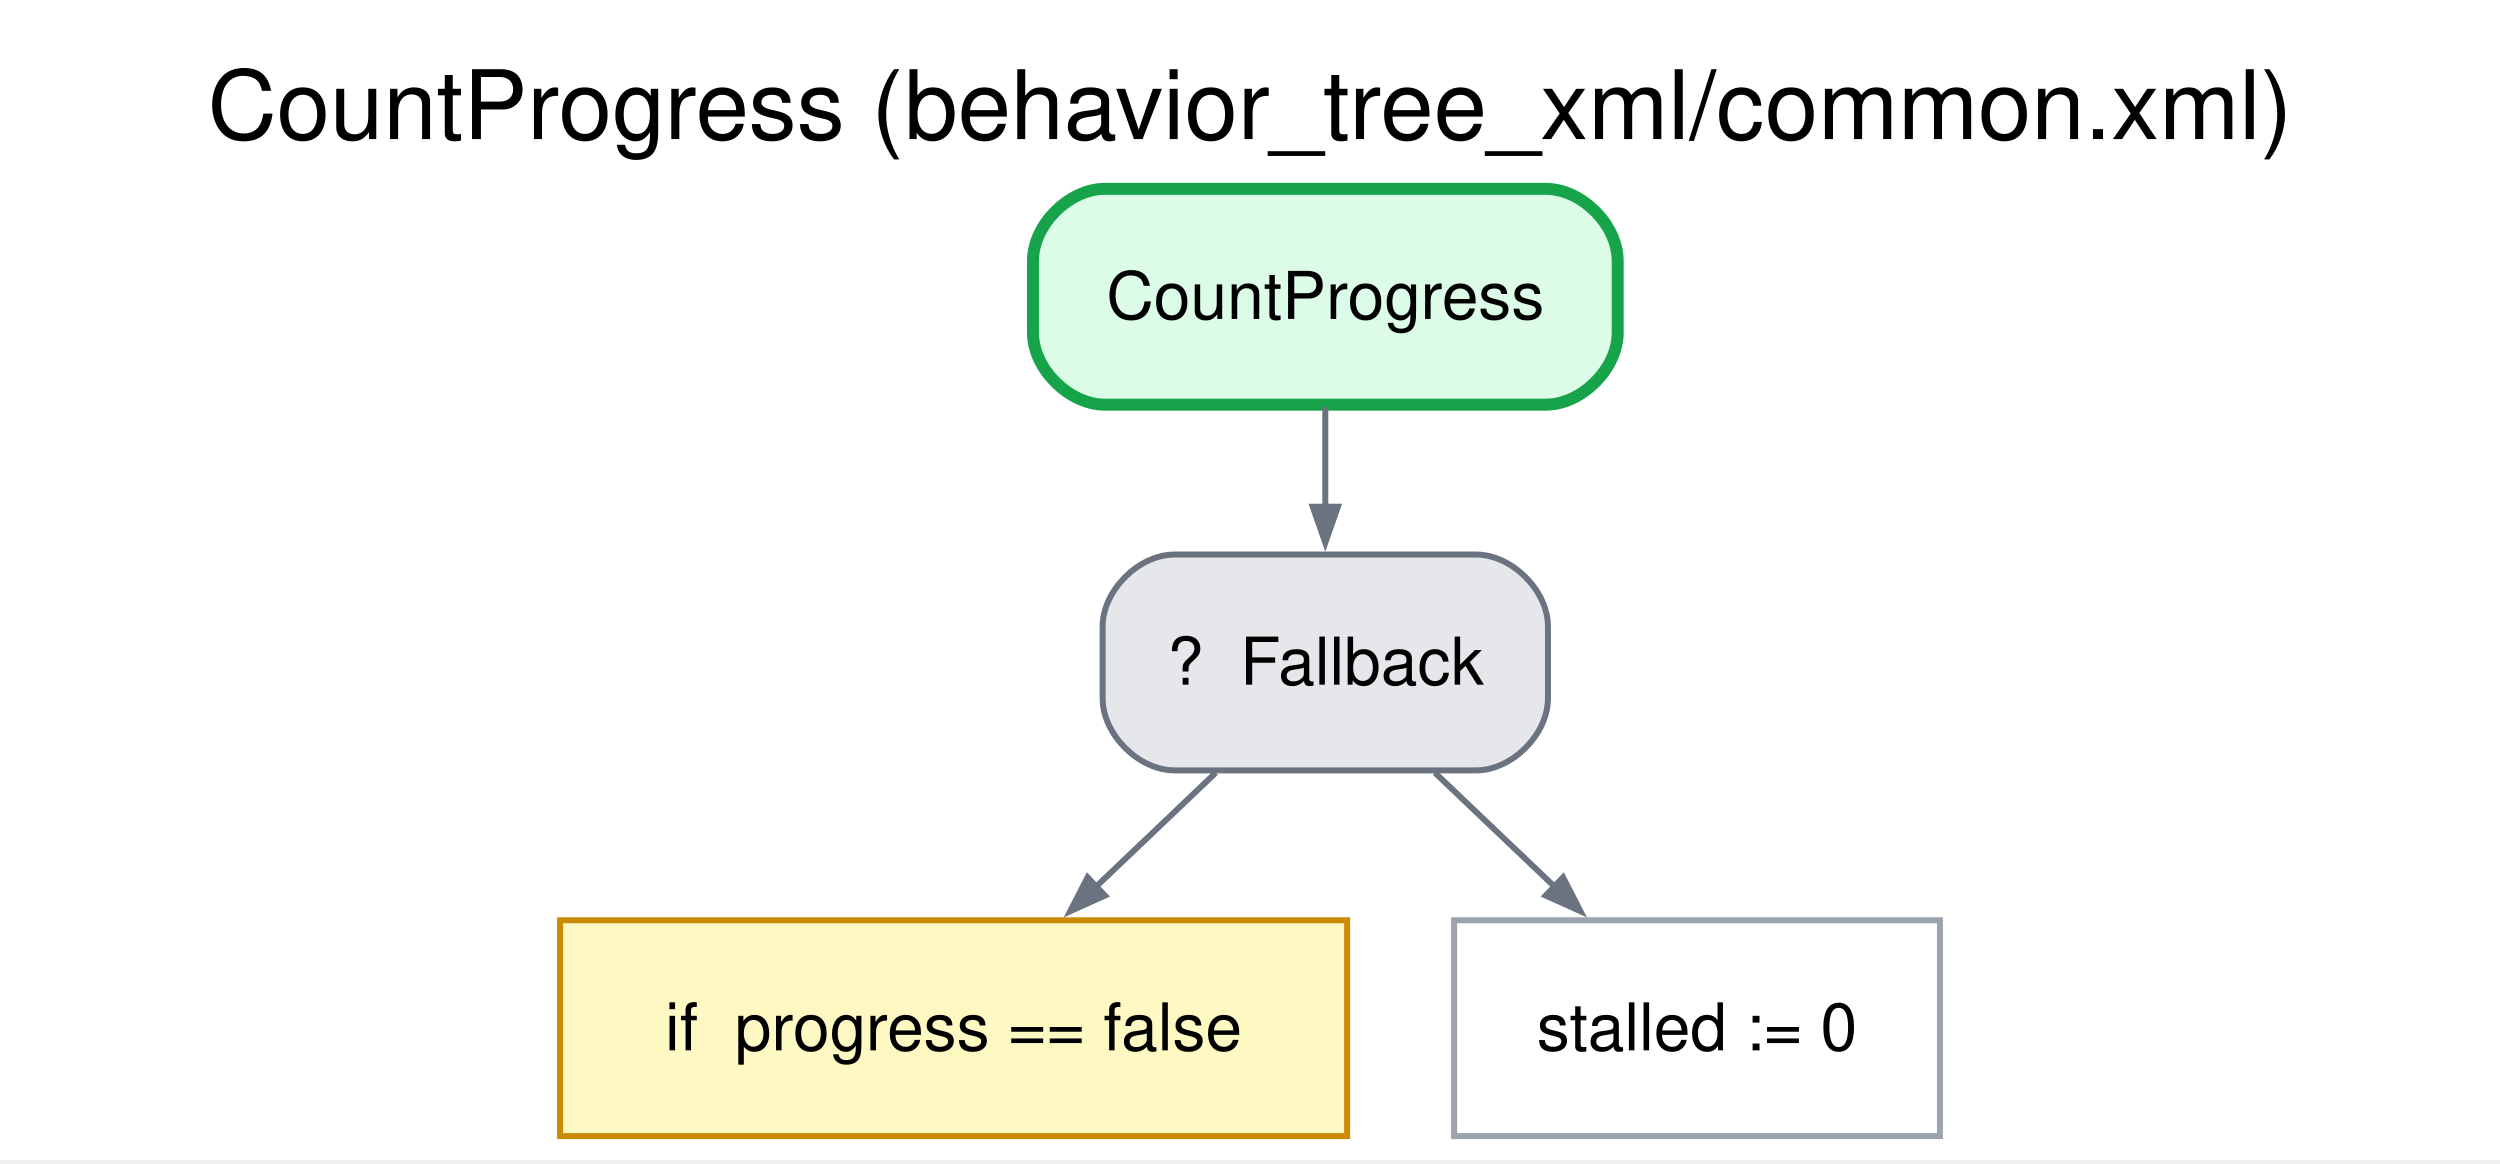
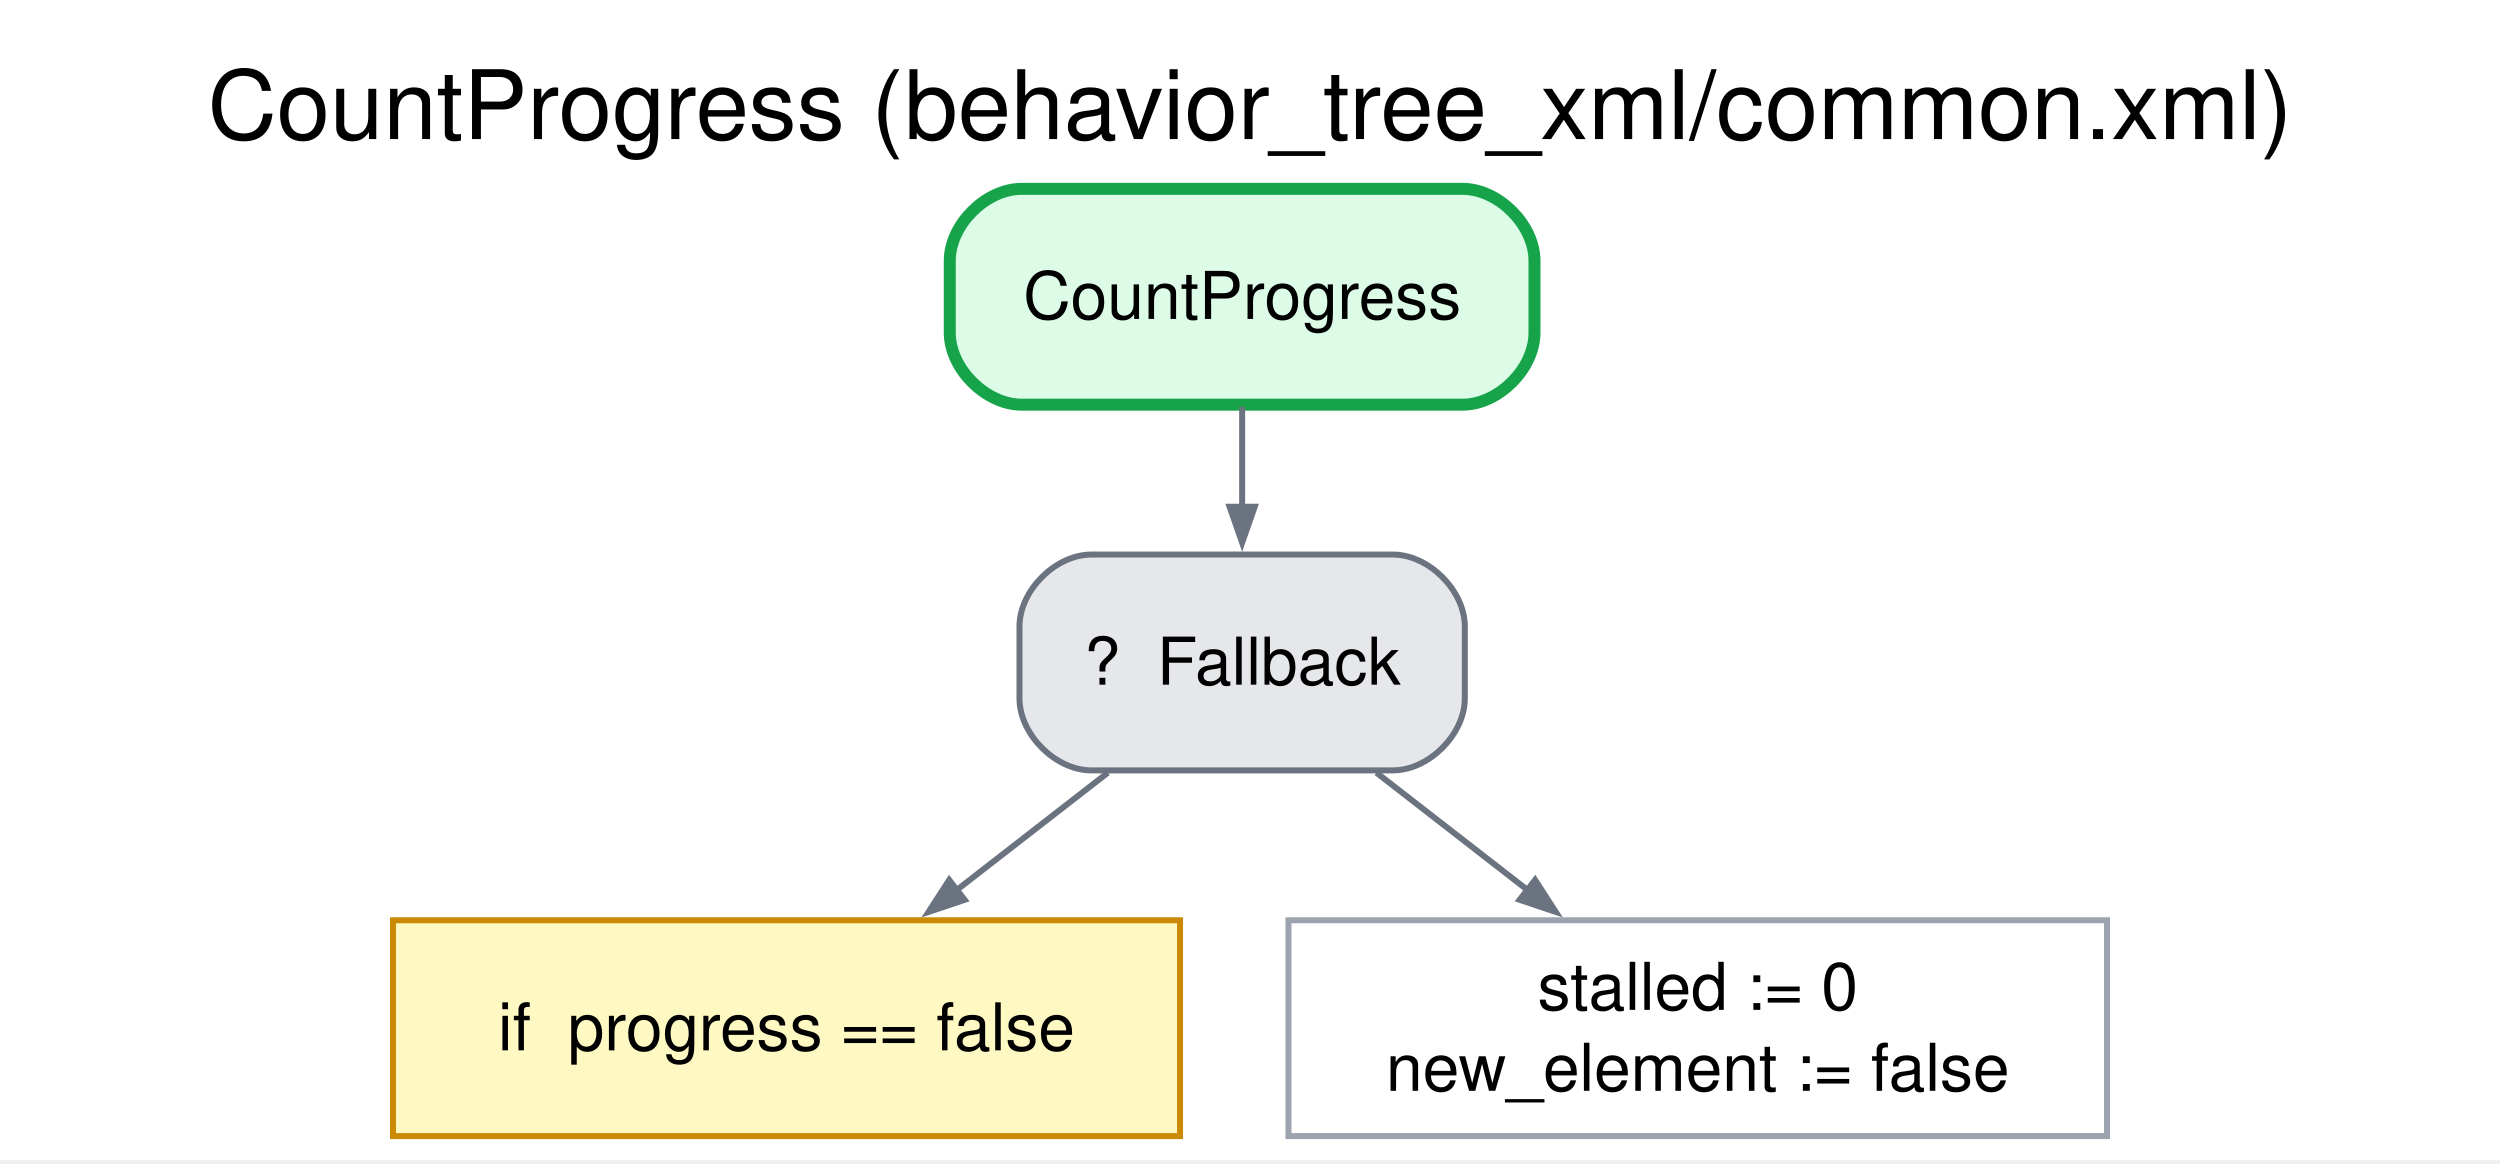
<svg xmlns="http://www.w3.org/2000/svg" width="417pt" height="194pt" viewBox="0.00 0.00 417.00 194.00">
  <g id="graph0" class="graph" transform="scale(1 1) rotate(0) translate(4 189.5)">
    <polygon fill="white" stroke="none" points="-4,4 -4,-189.5 413,-189.5 413,4 -4,4" />
    <text xml:space="preserve" text-anchor="middle" x="204.5" y="-166.3" font-family="Helvetica,sans-Serif" font-size="16.00">CountProgress (behavior_tree_xml/common.xml)</text>
    <g id="node1" class="node">
-       <path fill="#dcfce7" stroke="#16a34a" stroke-width="2" d="M253.83,-158C253.83,-158 180.3,-158 180.3,-158 174.3,-158 168.3,-152 168.3,-146 168.3,-146 168.3,-134 168.3,-134 168.3,-128 174.3,-122 180.3,-122 180.3,-122 253.83,-122 253.83,-122 259.83,-122 265.83,-128 265.83,-134 265.83,-134 265.83,-146 265.83,-146 265.83,-152 259.83,-158 253.83,-158" />
-       <text xml:space="preserve" text-anchor="middle" x="217.06" y="-136.3" font-family="Helvetica,sans-Serif" font-size="11.00">CountProgress</text>
+       <path fill="#dcfce7" stroke="#16a34a" stroke-width="2" d="M239.95,-158C239.95,-158 166.42,-158 166.42,-158 160.42,-158 154.42,-152 154.42,-146 154.42,-146 154.42,-134 154.42,-134 154.42,-128 160.42,-122 166.42,-122 166.42,-122 239.95,-122 239.95,-122 245.95,-122 251.95,-128 251.95,-134 251.95,-134 251.95,-146 251.95,-146 251.95,-152 245.95,-158 239.95,-158" />
+       <text xml:space="preserve" text-anchor="middle" x="203.19" y="-136.3" font-family="Helvetica,sans-Serif" font-size="11.00">CountProgress</text>
    </g>
    <g id="node2" class="node">
-       <path fill="#e5e7eb" stroke="#6b7280" d="M242.2,-97C242.2,-97 191.92,-97 191.92,-97 185.92,-97 179.92,-91 179.92,-85 179.92,-85 179.92,-73 179.92,-73 179.92,-67 185.92,-61 191.92,-61 191.92,-61 242.2,-61 242.2,-61 248.2,-61 254.2,-67 254.2,-73 254.2,-73 254.2,-85 254.2,-85 254.2,-91 248.2,-97 242.2,-97" />
-       <text xml:space="preserve" text-anchor="middle" x="217.06" y="-75.3" font-family="Helvetica,sans-Serif" font-size="11.00">?  Fallback</text>
+       <path fill="#e5e7eb" stroke="#6b7280" d="M228.33,-97C228.33,-97 178.05,-97 178.05,-97 172.05,-97 166.05,-91 166.05,-85 166.05,-85 166.05,-73 166.05,-73 166.05,-67 172.05,-61 178.05,-61 178.05,-61 228.33,-61 228.33,-61 234.33,-61 240.33,-67 240.33,-73 240.33,-73 240.33,-85 240.33,-85 240.33,-91 234.33,-97 228.33,-97" />
+       <text xml:space="preserve" text-anchor="middle" x="203.19" y="-75.3" font-family="Helvetica,sans-Serif" font-size="11.00">?  Fallback</text>
    </g>
    <g id="edge3" class="edge">
-       <path fill="none" stroke="#6b7280" d="M217.06,-121.62C217.06,-116.38 217.06,-110.53 217.06,-104.91" />
-       <polygon fill="#6b7280" stroke="#6b7280" points="219.16,-104.98 217.06,-98.98 214.96,-104.98 219.16,-104.98" />
+       <path fill="none" stroke="#6b7280" d="M203.19,-121.62C203.19,-116.38 203.19,-110.53 203.19,-104.91" />
+       <polygon fill="#6b7280" stroke="#6b7280" points="205.29,-104.98 203.19,-98.98 201.09,-104.98 205.29,-104.98" />
    </g>
    <g id="node3" class="node">
-       <polygon fill="#fef9c3" stroke="#ca8a04" points="220.7,-36 89.42,-36 89.42,0 220.7,0 220.7,-36" />
-       <text xml:space="preserve" text-anchor="middle" x="155.06" y="-14.3" font-family="Helvetica,sans-Serif" font-size="11.00">if  progress == false</text>
+       <polygon fill="#fef9c3" stroke="#ca8a04" points="192.83,-36 61.55,-36 61.55,0 192.83,0 192.83,-36" />
+       <text xml:space="preserve" text-anchor="middle" x="127.19" y="-14.3" font-family="Helvetica,sans-Serif" font-size="11.00">if  progress == false</text>
    </g>
    <g id="edge1" class="edge">
-       <path fill="none" stroke="#6b7280" d="M198.8,-60.62C192.54,-54.67 185.46,-47.92 178.84,-41.62" />
-       <polygon fill="#6b7280" stroke="#6b7280" points="180.3,-40.12 174.51,-37.51 177.41,-43.16 180.3,-40.12" />
+       <path fill="none" stroke="#6b7280" d="M180.8,-60.62C172.83,-54.43 163.75,-47.38 155.36,-40.87" />
+       <polygon fill="#6b7280" stroke="#6b7280" points="156.9,-39.41 150.88,-37.39 154.33,-42.73 156.9,-39.41" />
    </g>
    <g id="node4" class="node">
-       <polygon fill="#ffffff" stroke="#9ca3af" points="319.58,-36 238.55,-36 238.55,0 319.58,0 319.58,-36" />
-       <text xml:space="preserve" text-anchor="middle" x="279.06" y="-14.3" font-family="Helvetica,sans-Serif" font-size="11.00">stalled := 0</text>
+       <polygon fill="#ffffff" stroke="#9ca3af" points="347.45,-36 210.92,-36 210.92,0 347.45,0 347.45,-36" />
+       <text xml:space="preserve" text-anchor="middle" x="279.19" y="-21.05" font-family="Helvetica,sans-Serif" font-size="11.00">stalled := 0</text>
+       <text xml:space="preserve" text-anchor="middle" x="279.19" y="-7.55" font-family="Helvetica,sans-Serif" font-size="11.00">new_element := false</text>
    </g>
    <g id="edge2" class="edge">
-       <path fill="none" stroke="#6b7280" d="M235.33,-60.62C241.58,-54.67 248.67,-47.92 255.29,-41.62" />
-       <polygon fill="#6b7280" stroke="#6b7280" points="256.72,-43.16 259.62,-37.51 253.82,-40.12 256.72,-43.16" />
+       <path fill="none" stroke="#6b7280" d="M225.58,-60.62C233.55,-54.43 242.63,-47.38 251.02,-40.87" />
+       <polygon fill="#6b7280" stroke="#6b7280" points="252.05,-42.73 255.5,-37.39 249.47,-39.41 252.05,-42.73" />
    </g>
  </g>
</svg>
